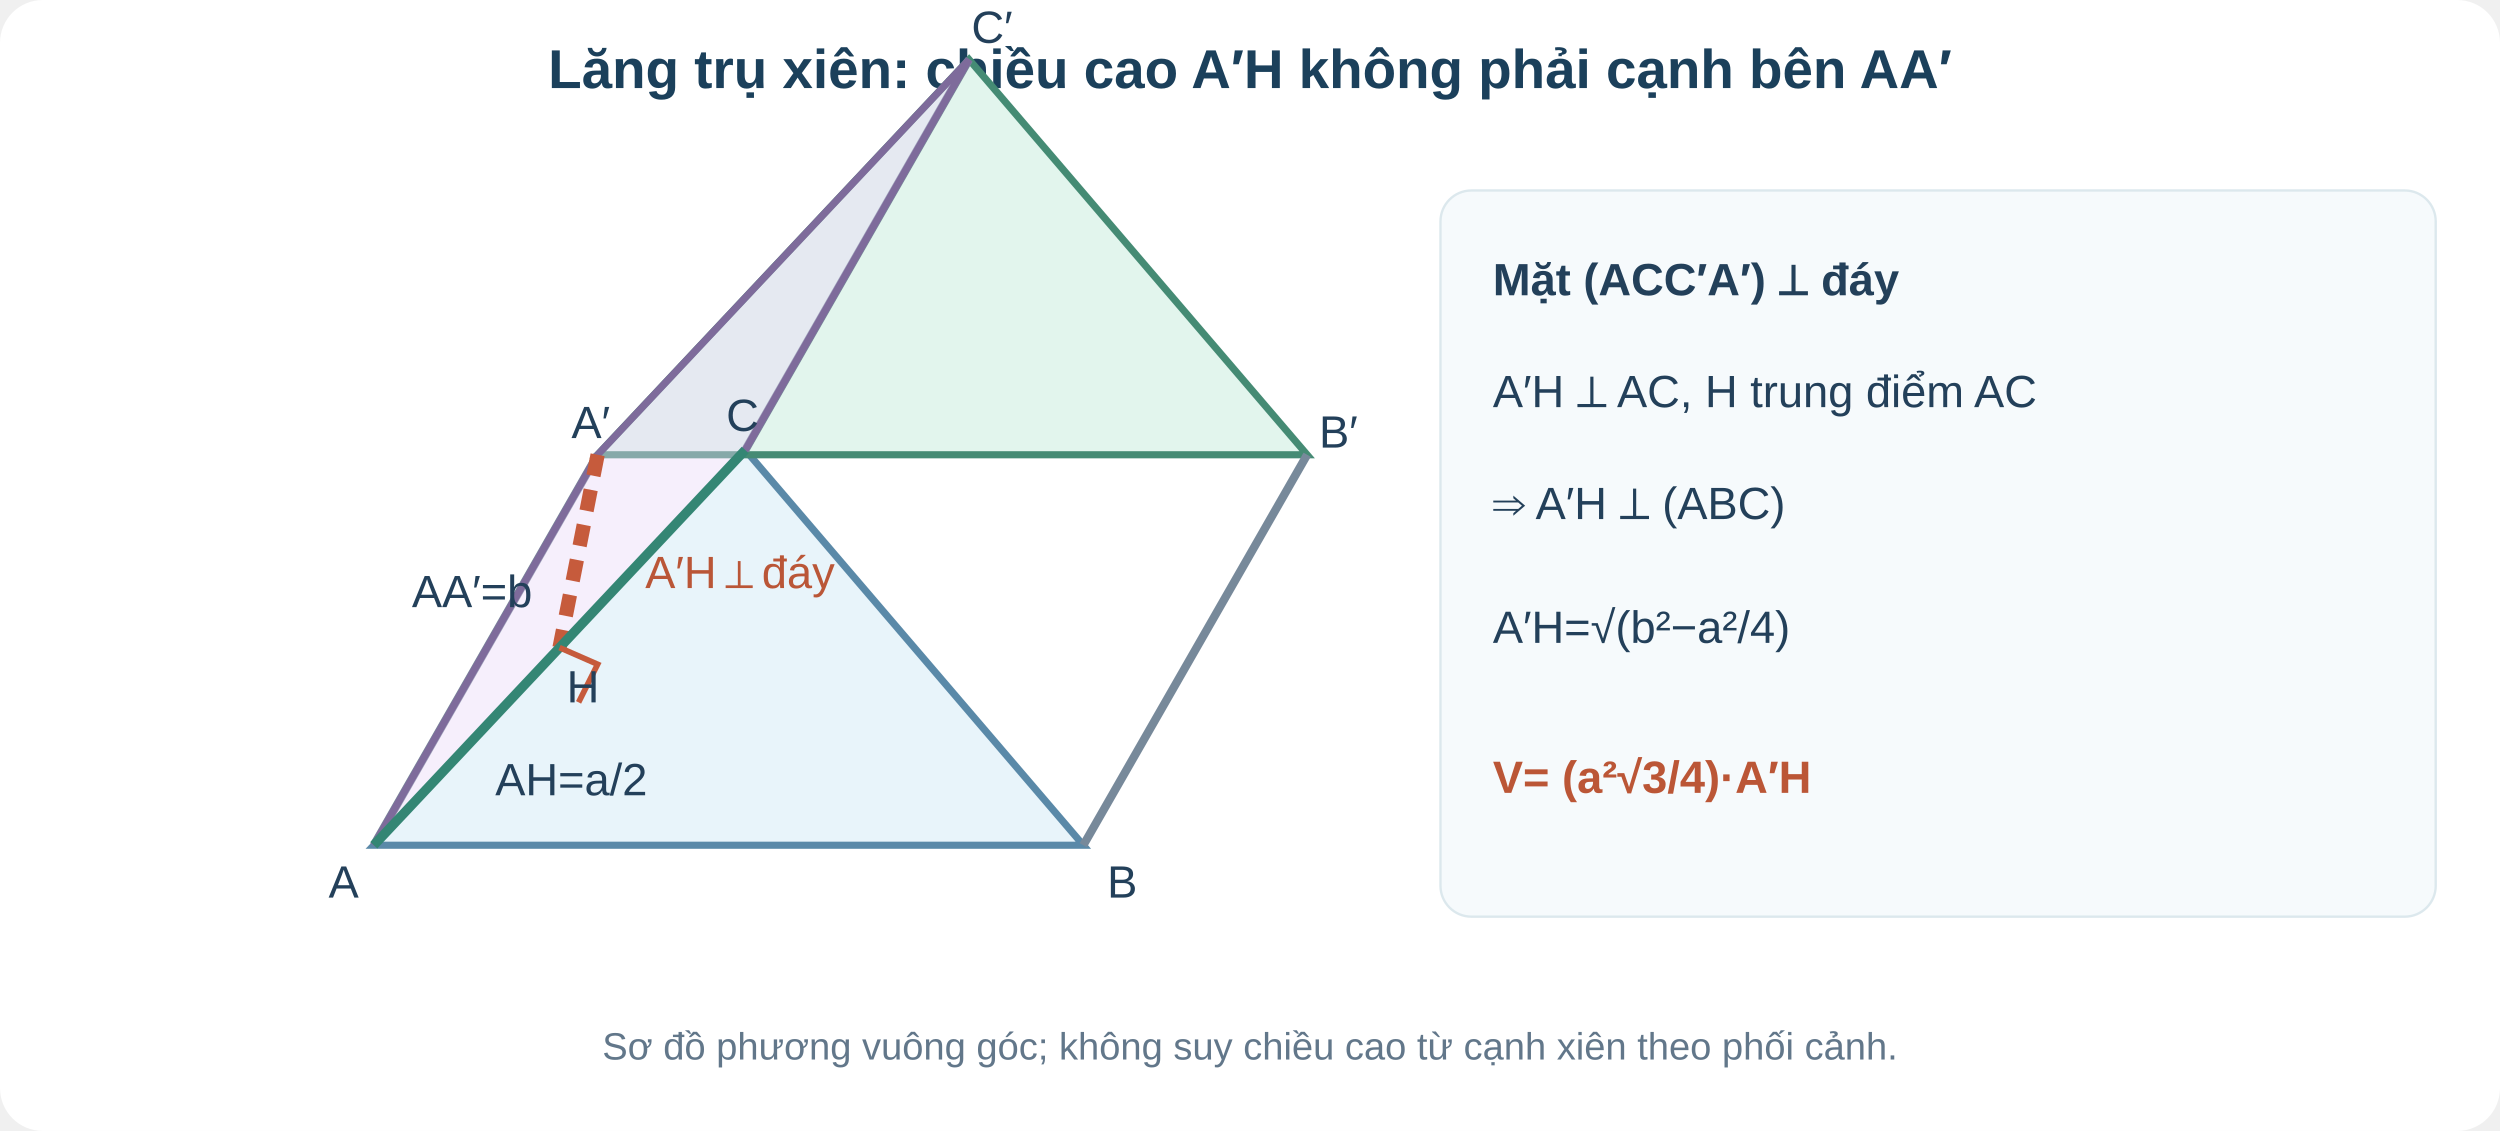
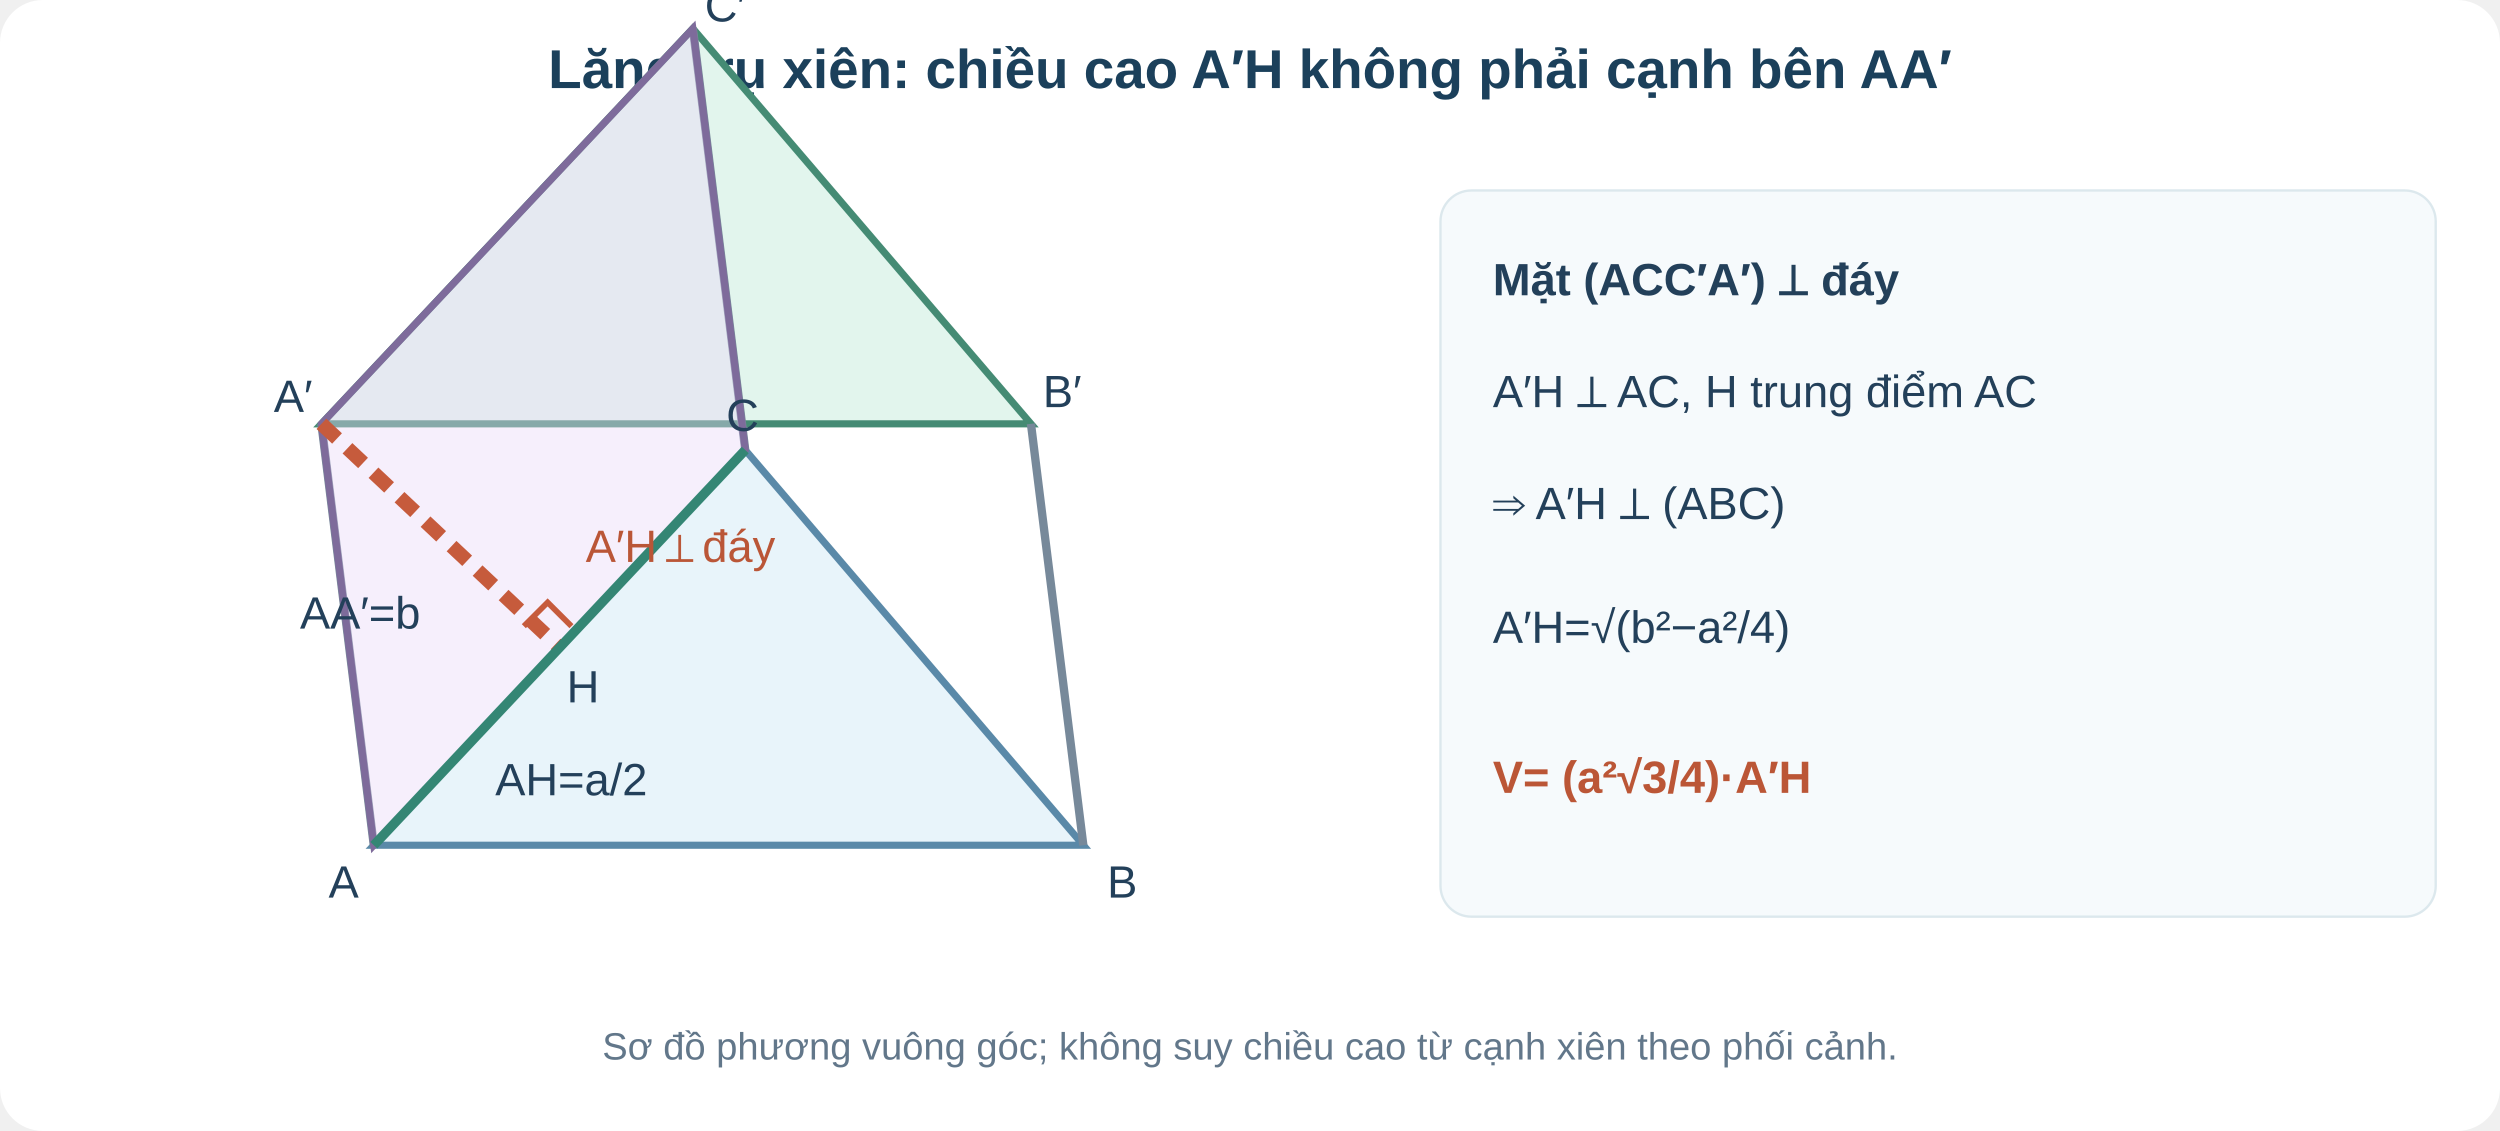
<svg xmlns="http://www.w3.org/2000/svg" viewBox="0 0 1050 475" width="1050" height="475" role="img" aria-labelledby="t d">
  <rect width="1050" height="475" rx="18" fill="#fff" />
  <text x="525" y="37" text-anchor="middle" font-family="Arial" font-size="23" font-weight="700" fill="#1b405b">Lăng trụ xiên: chiều cao A′H không phải cạnh bên AA′</text>
  <polygon points="157,355 455,355 313,189" fill="#e8f4fa" stroke="#5a89a8" stroke-width="3" />
-   <polygon points="251,191 549,191 407,25" fill="#e2f5ed" stroke="#458b74" stroke-width="3" />
-   <path d="M157 355 L251 191 M455 355 L549 191 M313 189 L407 25" stroke="#77899a" stroke-width="3.5" fill="none" />
-   <polygon points="157,355 313,189 407,25 251,191" fill="#e9d7f8" fill-opacity=".4" stroke="#7e6b9b" stroke-width="3" />
-   <path d="M251 191 L235 272" stroke="#c65b3c" stroke-width="6" stroke-dasharray="9 6" />
+   <polygon points="135,178 433,178 291,12" fill="#e2f5ed" stroke="#458b74" stroke-width="3" />
+   <path d="M157 355 L135 178 M455 355 L433 178 M313 189 L291 12" stroke="#77899a" stroke-width="3.5" fill="none" />
+   <polygon points="157,355 313,189 291,12 135,178" fill="#e9d7f8" fill-opacity=".4" stroke="#7e6b9b" stroke-width="3" />
+   <path d="M135 178 L235 272" stroke="#c65b3c" stroke-width="6" stroke-dasharray="9 6" />
  <path d="M157 355 L313 189" stroke="#348674" stroke-width="4" />
-   <path d="M235 272 L251 279 L243 295" stroke="#c65b3c" stroke-width="2.4" fill="none" />
+   <path d="M220 263 L230 253 L240 263" stroke="#c65b3c" stroke-width="2.4" fill="none" />
  <g font-family="Arial" font-size="19" fill="#23405a">
    <text x="138" y="377">A</text>
    <text x="465" y="377">B</text>
    <text x="305" y="181">C</text>
-     <text x="240" y="184">A′</text>
-     <text x="554" y="188">B′</text>
-     <text x="408" y="18">C′</text>
+     <text x="115" y="173">A′</text>
+     <text x="438" y="171">B′</text>
+     <text x="296" y="9">C′</text>
    <text x="238" y="295">H</text>
-     <text x="173" y="255">AA′=b</text>
+     <text x="126" y="264">AA′=b</text>
    <text x="208" y="334">AH=a/2</text>
-     <text x="271" y="247" fill="#ba5637">A′H⊥đáy</text>
+     <text x="246" y="236" fill="#ba5637">A′H⊥đáy</text>
    <rect x="605" y="80" width="418" height="305" rx="13" fill="#f6fafc" stroke="#dce8ed" />
    <text x="627" y="124" font-weight="700">Mặt (ACC′A′) ⟂ đáy</text>
    <text x="627" y="171">A′H ⟂ AC, H trung điểm AC</text>
    <text x="627" y="218">⇒ A′H ⟂ (ABC)</text>
    <text x="627" y="270">A′H=√(b²−a²/4)</text>
    <text x="627" y="333" font-weight="700" fill="#bb5636">V= (a²√3/4)·A′H</text>
    <text x="525" y="445" text-anchor="middle" font-size="16" fill="#62778a">Sơ đồ phương vuông góc; không suy chiều cao từ cạnh xiên theo phối cảnh.</text>
  </g>
</svg>
